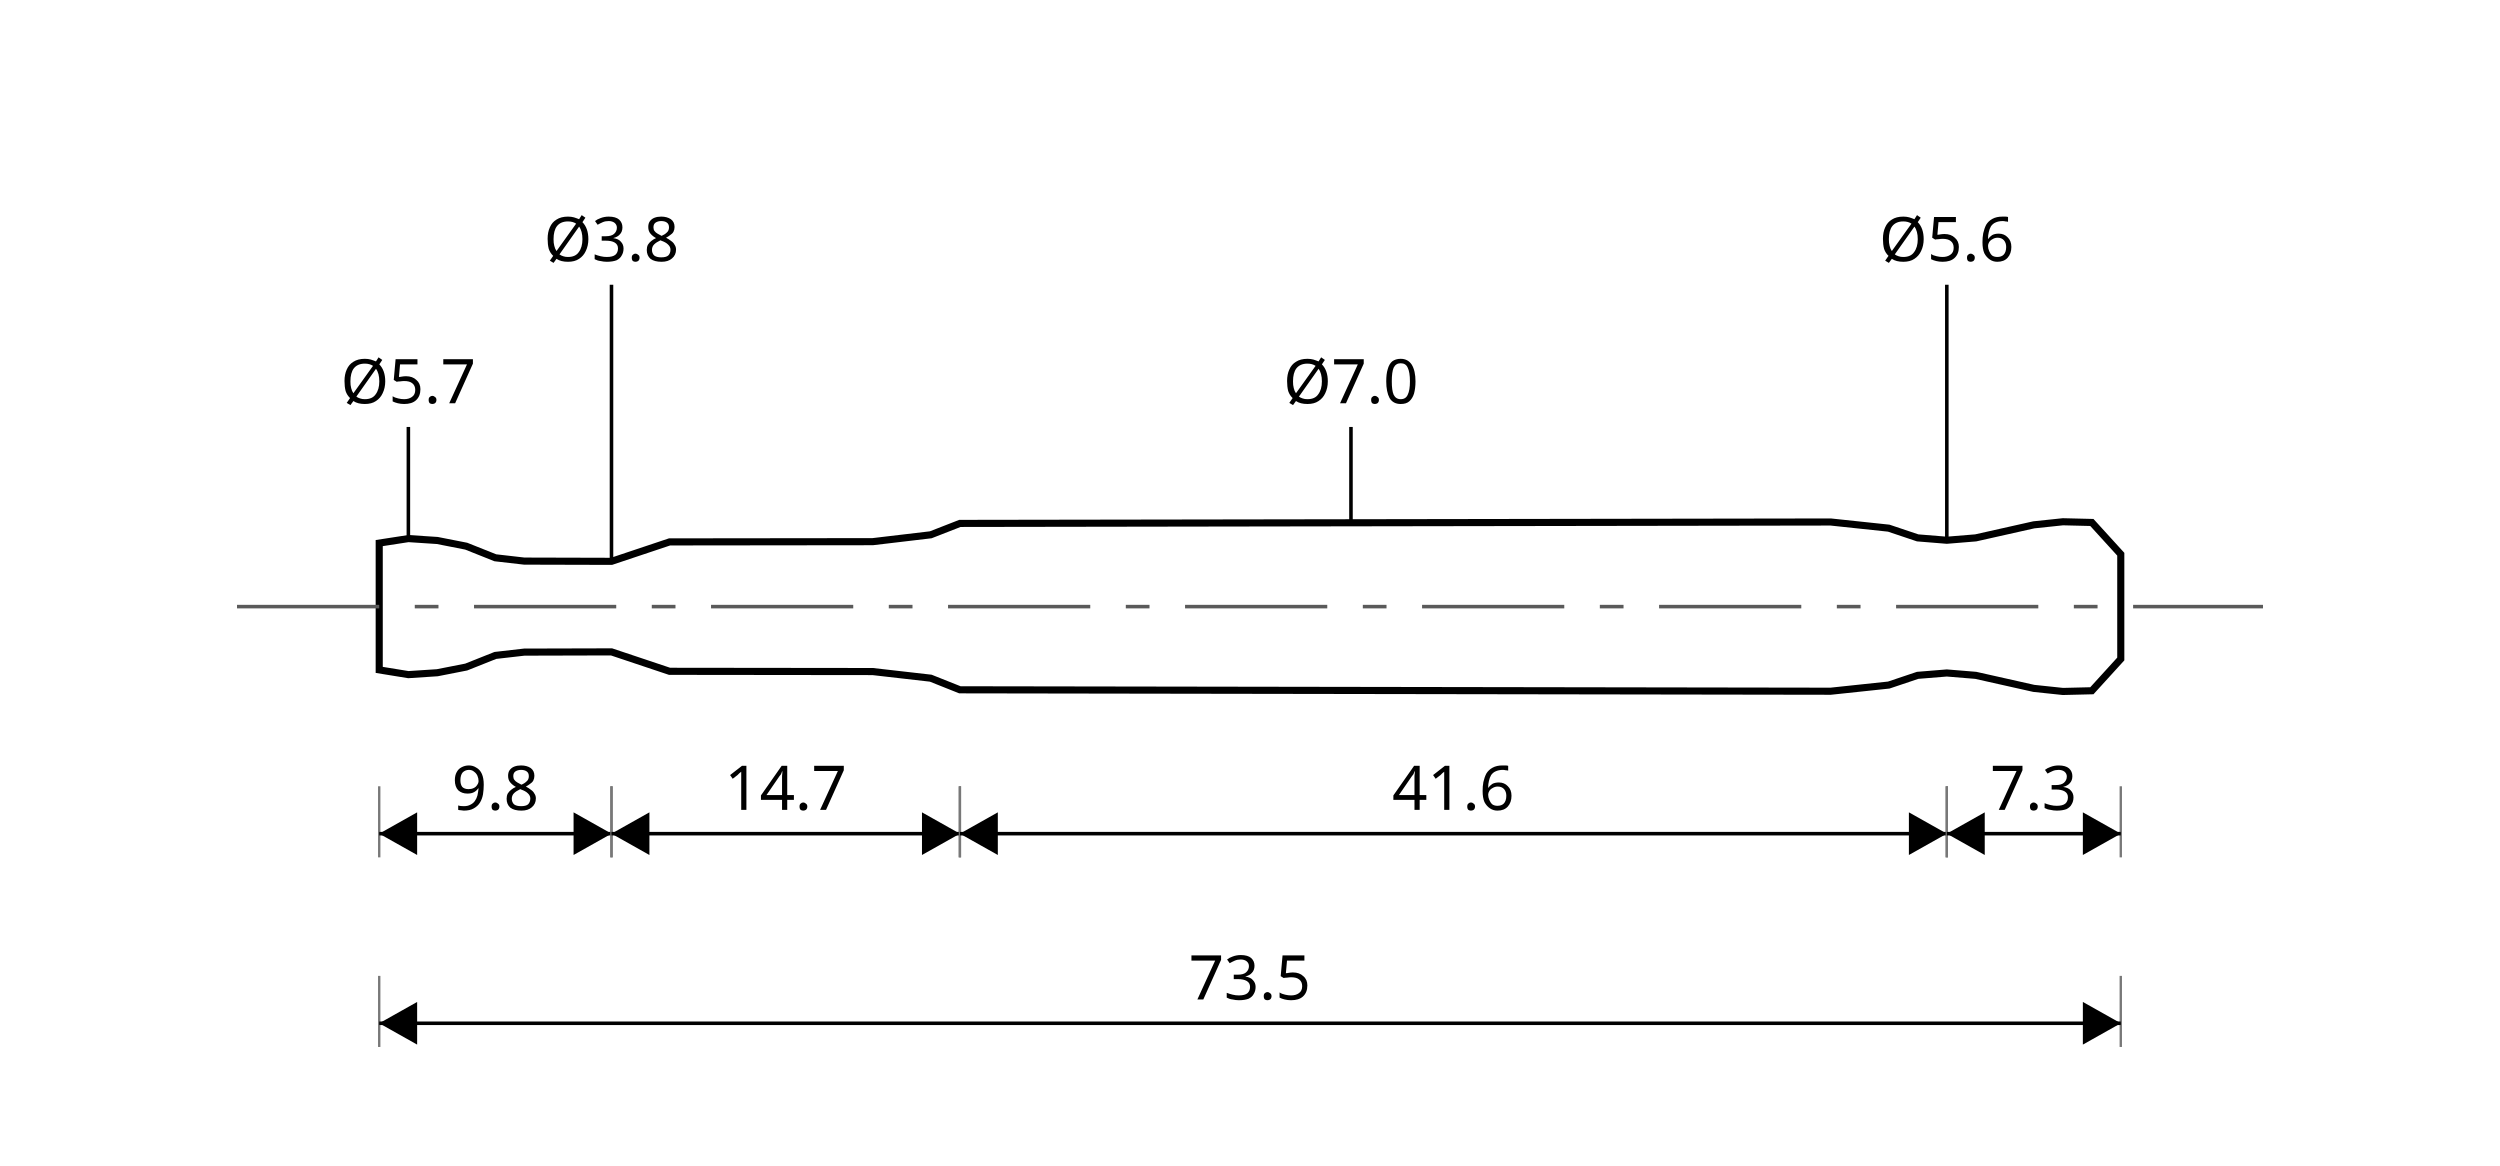
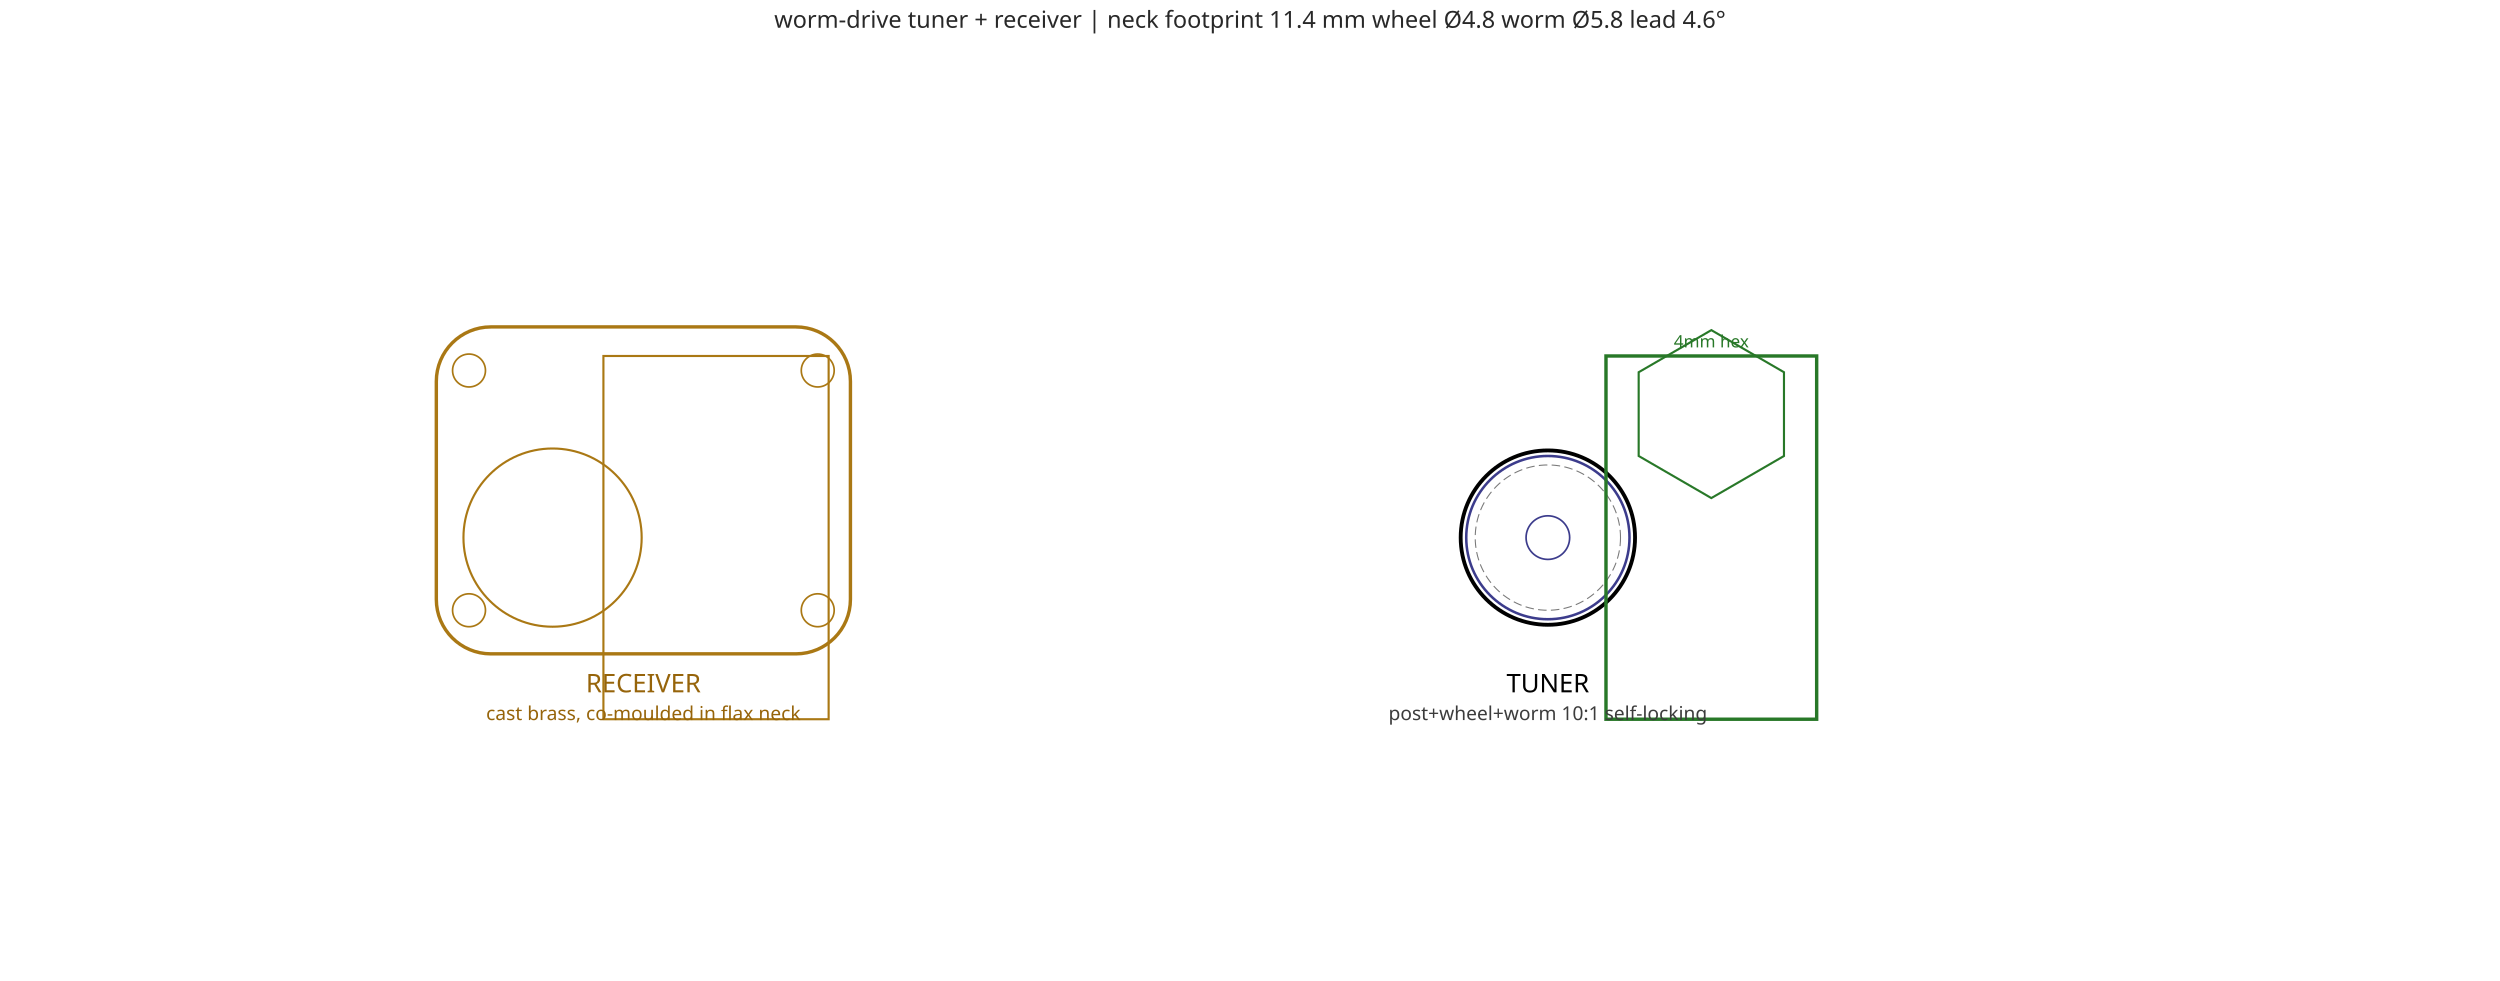
- <svg xmlns="http://www.w3.org/2000/svg" width="980" height="457" viewBox="0 0 105.48 49.16">
-   <polygon points="16.00,22.90 17.23,22.71 18.45,22.79 19.67,23.03 20.90,23.52 22.12,23.66 25.80,23.67 28.25,22.85 36.82,22.84 39.27,22.55 40.50,22.07 77.24,22.01 79.69,22.27 80.91,22.68 82.14,22.78 83.36,22.68 85.81,22.13 87.04,22.00 88.26,22.03 89.48,23.37 89.48,27.79 88.26,29.13 87.04,29.16 85.81,29.03 83.36,28.48 82.14,28.38 80.91,28.48 79.69,28.89 77.24,29.15 40.50,29.09 39.27,28.60 36.82,28.32 28.25,28.31 25.80,27.49 22.12,27.50 20.90,27.64 19.67,28.13 18.45,28.37 17.23,28.45 16.00,28.25" fill="none" stroke="black" stroke-width="0.3" />
-   <line x1="10.00" y1="25.58" x2="95.48" y2="25.58" stroke="rgb(90,90,90)" stroke-width="0.15" stroke-dasharray="6,1.5,1,1.5" />
-   <line x1="16.00" y1="33.16" x2="16.00" y2="36.16" stroke="rgb(120,120,120)" stroke-width="0.1" />
-   <line x1="25.80" y1="33.16" x2="25.80" y2="36.16" stroke="rgb(120,120,120)" stroke-width="0.1" />
-   <line x1="16.00" y1="35.16" x2="25.80" y2="35.16" stroke="black" stroke-width="0.15" />
-   <path d="M16.00,35.16 l1.60,-0.9 l0,1.8 z" fill="black" />
-   <path d="M25.80,35.16 l-1.60,-0.9 l0,1.8 z" fill="black" />
-   <text x="20.90" y="34.16" font-family="sans-serif" font-size="2.6" text-anchor="middle">9.8</text>
-   <line x1="25.80" y1="33.16" x2="25.80" y2="36.16" stroke="rgb(120,120,120)" stroke-width="0.1" />
-   <line x1="40.50" y1="33.16" x2="40.50" y2="36.16" stroke="rgb(120,120,120)" stroke-width="0.1" />
-   <line x1="25.80" y1="35.16" x2="40.50" y2="35.16" stroke="black" stroke-width="0.15" />
-   <path d="M25.80,35.16 l1.60,-0.9 l0,1.8 z" fill="black" />
-   <path d="M40.50,35.16 l-1.60,-0.9 l0,1.8 z" fill="black" />
-   <text x="33.15" y="34.16" font-family="sans-serif" font-size="2.6" text-anchor="middle">14.7</text>
-   <line x1="40.50" y1="33.16" x2="40.50" y2="36.16" stroke="rgb(120,120,120)" stroke-width="0.1" />
-   <line x1="82.14" y1="33.16" x2="82.14" y2="36.16" stroke="rgb(120,120,120)" stroke-width="0.1" />
-   <line x1="40.50" y1="35.16" x2="82.14" y2="35.16" stroke="black" stroke-width="0.15" />
-   <path d="M40.50,35.16 l1.60,-0.9 l0,1.8 z" fill="black" />
-   <path d="M82.14,35.16 l-1.60,-0.9 l0,1.8 z" fill="black" />
-   <text x="61.32" y="34.16" font-family="sans-serif" font-size="2.6" text-anchor="middle">41.6</text>
-   <line x1="82.14" y1="33.16" x2="82.14" y2="36.16" stroke="rgb(120,120,120)" stroke-width="0.1" />
-   <line x1="89.48" y1="33.16" x2="89.48" y2="36.16" stroke="rgb(120,120,120)" stroke-width="0.1" />
-   <line x1="82.14" y1="35.16" x2="89.48" y2="35.16" stroke="black" stroke-width="0.15" />
-   <path d="M82.14,35.16 l1.60,-0.9 l0,1.8 z" fill="black" />
-   <path d="M89.48,35.16 l-1.60,-0.9 l0,1.8 z" fill="black" />
-   <text x="85.81" y="34.16" font-family="sans-serif" font-size="2.6" text-anchor="middle">7.3</text>
-   <line x1="16.00" y1="41.16" x2="16.00" y2="44.16" stroke="rgb(120,120,120)" stroke-width="0.1" />
-   <line x1="89.48" y1="41.16" x2="89.48" y2="44.16" stroke="rgb(120,120,120)" stroke-width="0.1" />
-   <line x1="16.00" y1="43.16" x2="89.48" y2="43.16" stroke="black" stroke-width="0.15" />
-   <path d="M16.00,43.16 l1.60,-0.9 l0,1.8 z" fill="black" />
-   <path d="M89.48,43.16 l-1.60,-0.9 l0,1.8 z" fill="black" />
-   <text x="52.74" y="42.16" font-family="sans-serif" font-size="2.6" text-anchor="middle">73.5</text>
-   <line x1="17.23" y1="22.71" x2="17.23" y2="18.00" stroke="black" stroke-width="0.15" />
-   <text x="17.23" y="17.00" font-family="sans-serif" font-size="2.6" text-anchor="middle">Ø5.7</text>
-   <line x1="25.80" y1="23.67" x2="25.80" y2="12.00" stroke="black" stroke-width="0.15" />
-   <text x="25.80" y="11.00" font-family="sans-serif" font-size="2.6" text-anchor="middle">Ø3.8</text>
-   <line x1="57.00" y1="22.07" x2="57.00" y2="18.00" stroke="black" stroke-width="0.15" />
-   <text x="57.00" y="17.00" font-family="sans-serif" font-size="2.6" text-anchor="middle">Ø7.0</text>
-   <line x1="82.14" y1="22.78" x2="82.14" y2="12.00" stroke="black" stroke-width="0.15" />
-   <text x="82.14" y="11.00" font-family="sans-serif" font-size="2.6" text-anchor="middle">Ø5.6</text>
+ <svg xmlns="http://www.w3.org/2000/svg" width="1170" height="459" viewBox="0 0 1169.6 459.0">
+   <rect x="204.0" y="153.0" width="193.8" height="153.0" rx="25.5" fill="none" stroke="rgb(170,120,20)" stroke-width="1.6" />
+   <circle cx="258.4" cy="251.6" r="41.7" fill="none" stroke="rgb(170,120,20)" stroke-width="1.0" />
+   <rect x="282.2" y="166.6" width="105.4" height="170.0" rx="0.0" fill="none" stroke="rgb(170,120,20)" stroke-width="1.0" />
+   <circle cx="219.3" cy="285.6" r="7.7" fill="none" stroke="rgb(170,120,20)" stroke-width="0.8" />
+   <circle cx="219.3" cy="173.4" r="7.7" fill="none" stroke="rgb(170,120,20)" stroke-width="0.8" />
+   <circle cx="382.5" cy="285.6" r="7.7" fill="none" stroke="rgb(170,120,20)" stroke-width="0.8" />
+   <circle cx="382.5" cy="173.4" r="7.7" fill="none" stroke="rgb(170,120,20)" stroke-width="0.8" />
+   <text x="300.9" y="324.0" font-family="sans-serif" font-size="12" fill="rgb(150,100,10)" text-anchor="middle">RECEIVER</text>
+   <text x="300.9" y="337.0" font-family="sans-serif" font-size="9" fill="rgb(150,100,10)" text-anchor="middle">cast brass, co-moulded in flax neck</text>
+   <circle cx="724.2" cy="251.6" r="40.8" fill="none" stroke="black" stroke-width="1.8" />
+   <circle cx="724.2" cy="251.6" r="34.0" fill="none" stroke="rgb(120,120,120)" stroke-width="0.5" stroke-dasharray="4,2" />
+   <circle cx="724.2" cy="251.6" r="38.2" fill="none" stroke="rgb(60,60,140)" stroke-width="1.2" />
+   <circle cx="724.2" cy="251.6" r="10.2" fill="none" stroke="rgb(60,60,140)" stroke-width="0.8" />
+   <rect x="751.4" y="166.6" width="98.6" height="170.0" rx="0.0" fill="none" stroke="rgb(40,120,40)" stroke-width="1.6" />
+   <circle cx="800.7" cy="190.4" r="0.0" fill="none" stroke="black" stroke-width="0" />
+   <polygon points="834.7,213.4 800.7,233.1 766.7,213.4 766.7,174.2 800.7,154.5 834.7,174.2" fill="none" stroke="rgb(40,120,40)" stroke-width="1.0" />
+   <text x="800.7" y="162.6" font-family="sans-serif" font-size="8" fill="rgb(40,120,40)" text-anchor="middle">4mm hex</text>
+   <text x="724.2" y="324.0" font-family="sans-serif" font-size="12" fill="black" text-anchor="middle">TUNER</text>
+   <text x="724.2" y="337.0" font-family="sans-serif" font-size="9" fill="rgb(60,60,60)" text-anchor="middle">post+wheel+worm  10:1  self-locking</text>
+   <text x="584.8" y="13.0" font-family="sans-serif" font-size="11" fill="rgb(40,40,40)" text-anchor="middle">worm-drive tuner + receiver  |  neck footprint 11.4 mm  wheel Ø4.8  worm Ø5.8  lead 4.6°</text>
</svg>
